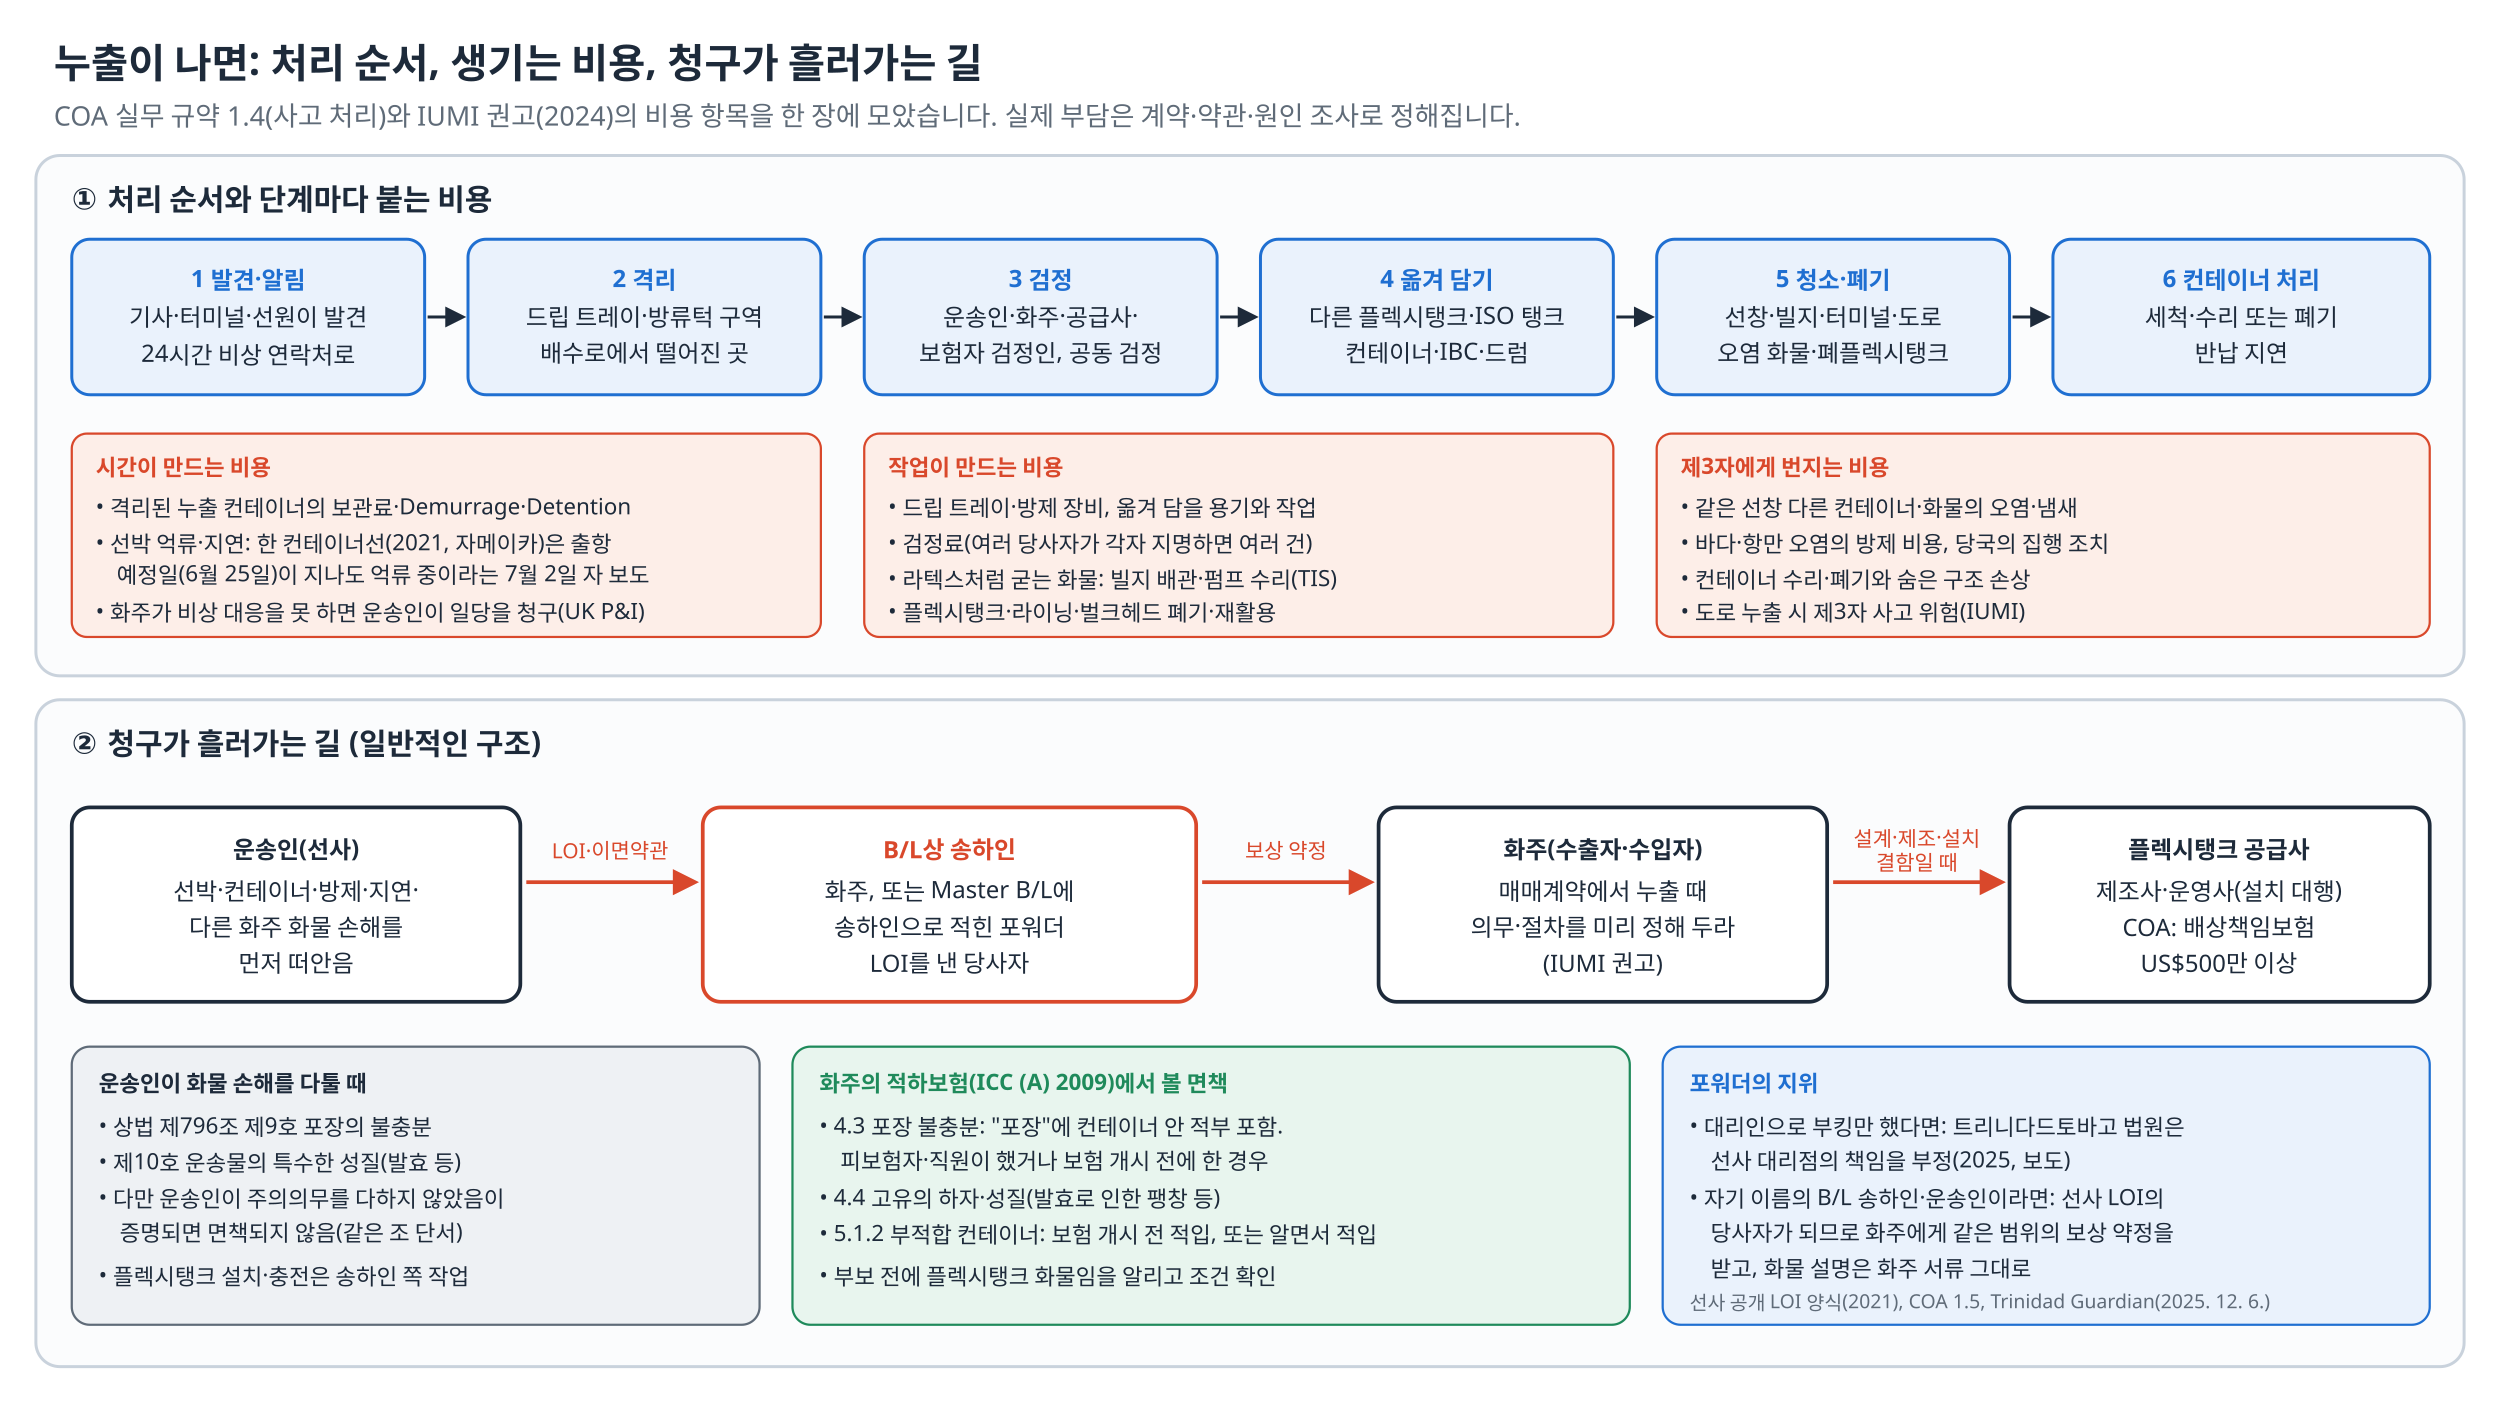
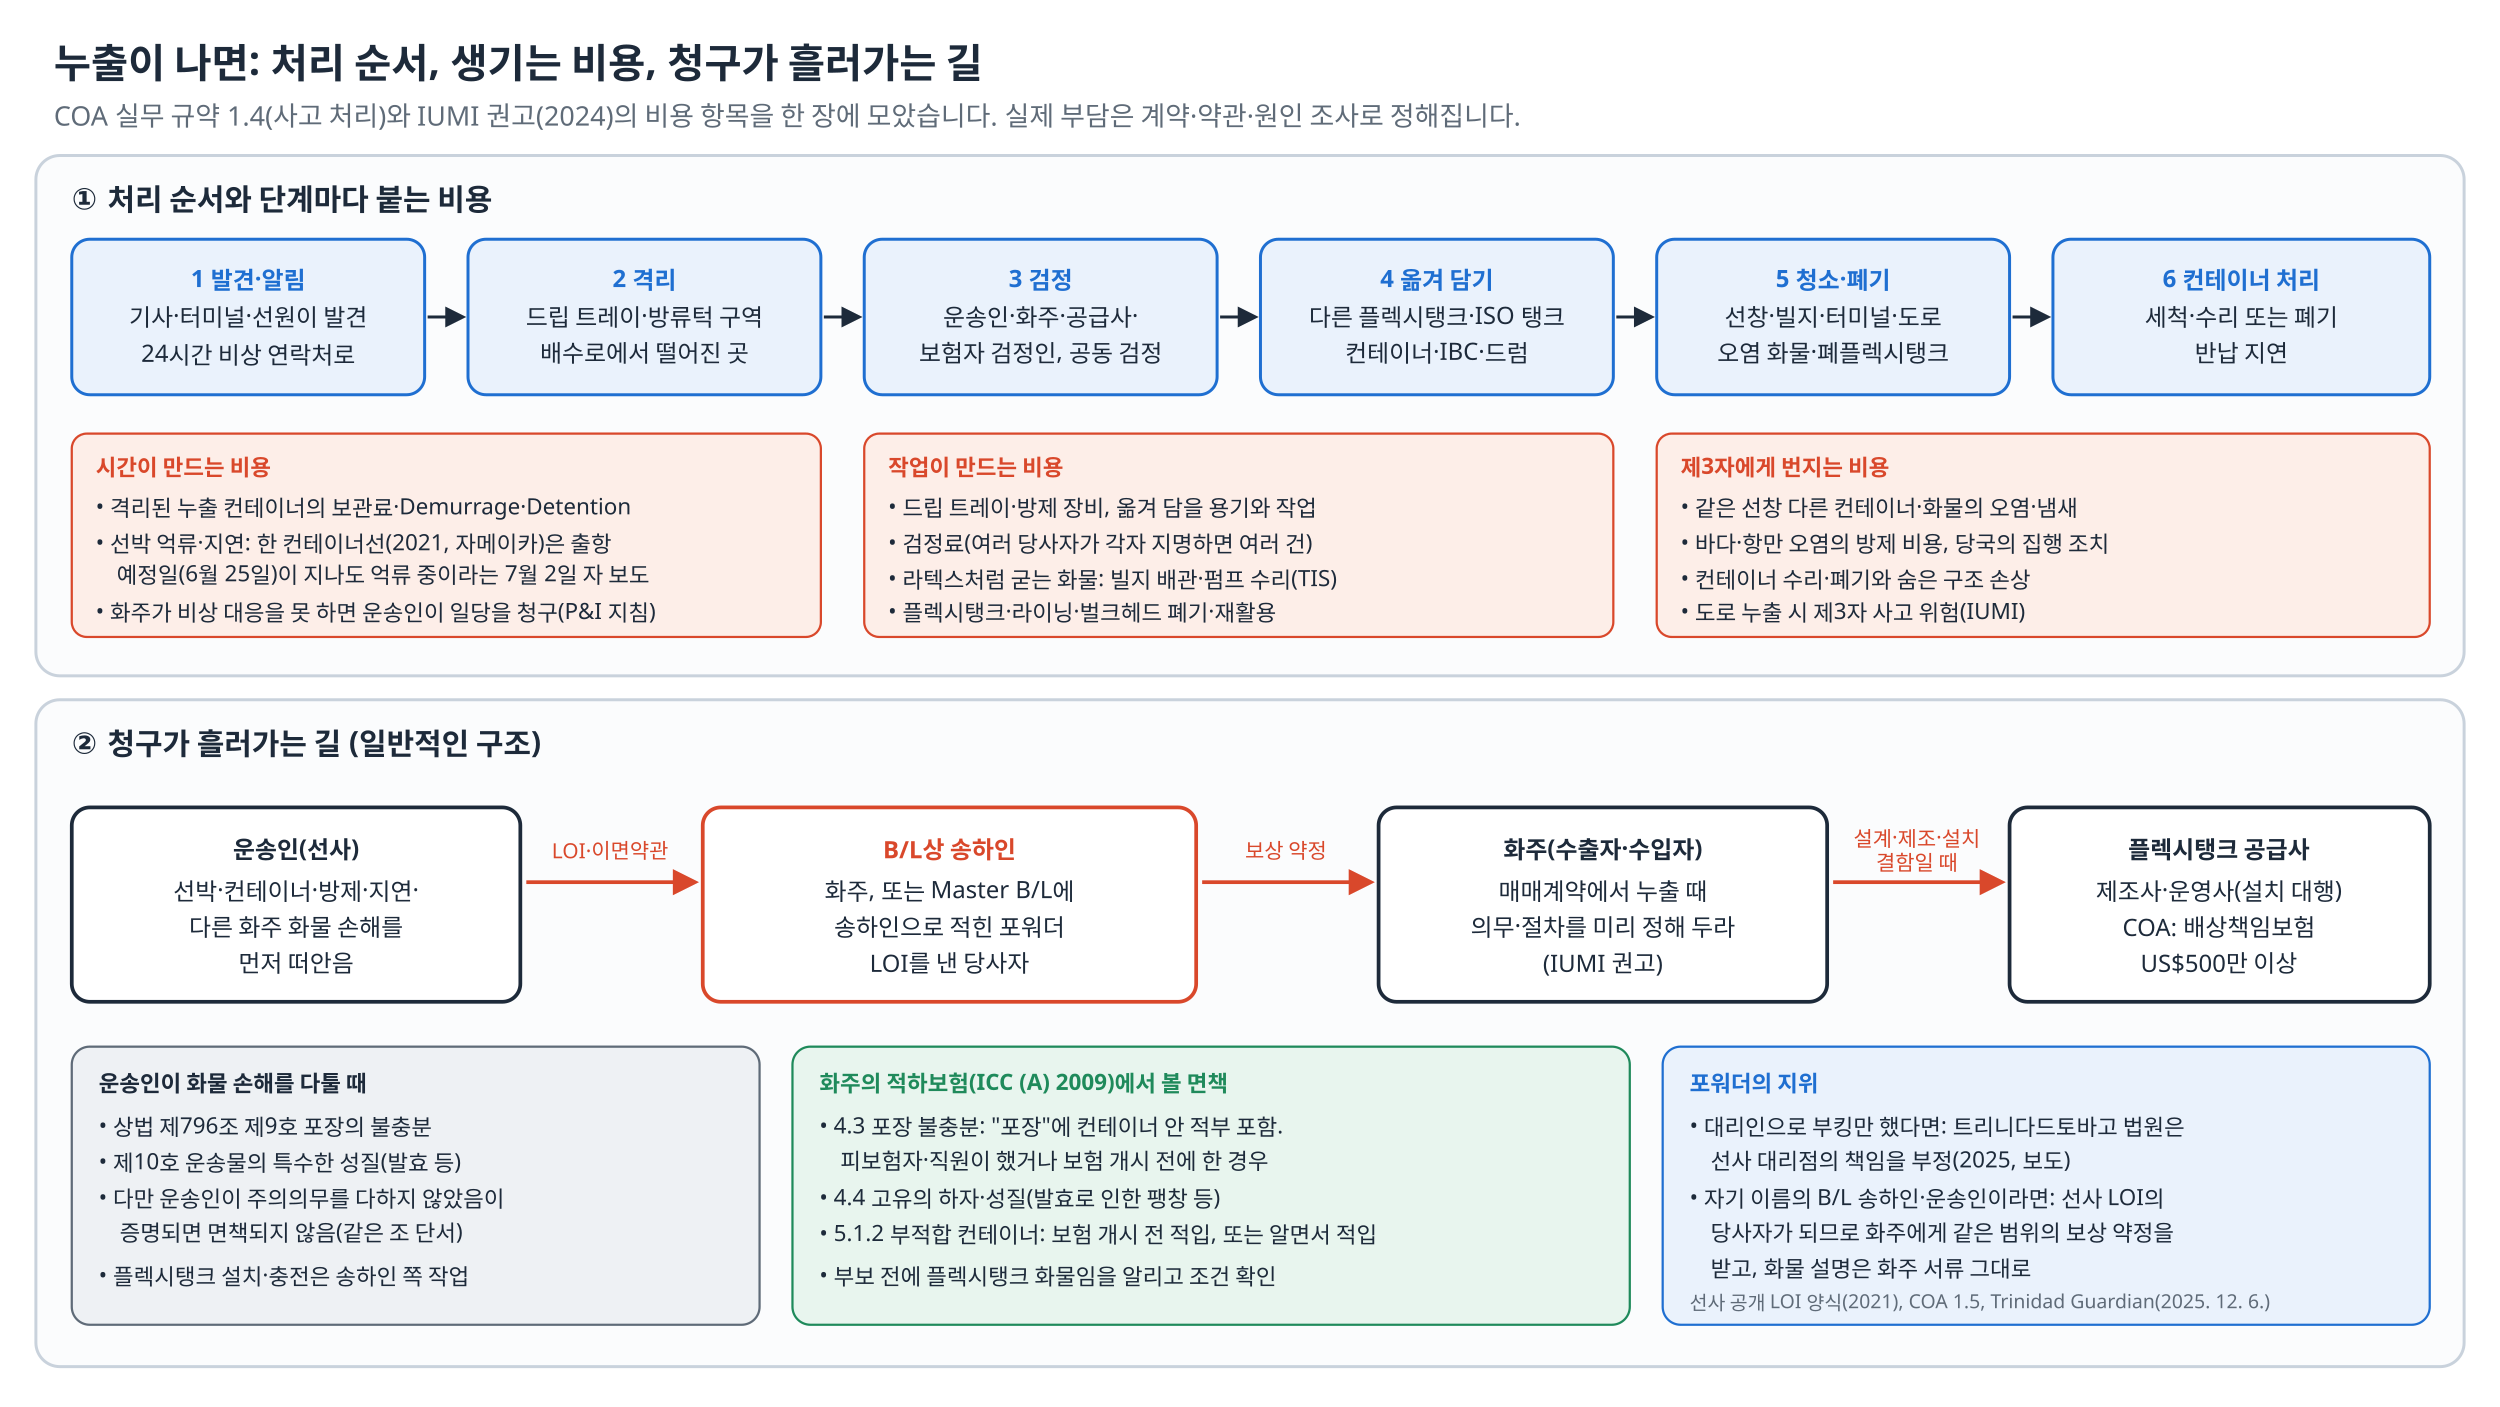
<svg xmlns="http://www.w3.org/2000/svg" viewBox="0 0 1672 941" width="1672" height="941" font-family="Pretendard, 'Noto Sans KR', 'Malgun Gothic', 'Apple SD Gothic Neo', sans-serif">
  <defs>
    <marker id="ak" viewBox="0 0 10 10" refX="8" refY="5" markerWidth="7" markerHeight="7" orient="auto-start-reverse">
      <path d="M0 0 10 5 0 10z" fill="#1d2a3a" />
    </marker>
    <marker id="ar" viewBox="0 0 10 10" refX="8" refY="5" markerWidth="7" markerHeight="7" orient="auto-start-reverse">
      <path d="M0 0 10 5 0 10z" fill="#d9482b" />
    </marker>
    <marker id="ab" viewBox="0 0 10 10" refX="8" refY="5" markerWidth="7" markerHeight="7" orient="auto-start-reverse">
      <path d="M0 0 10 5 0 10z" fill="#1f6fd1" />
    </marker>
    <marker id="ag" viewBox="0 0 10 10" refX="8" refY="5" markerWidth="7" markerHeight="7" orient="auto-start-reverse">
      <path d="M0 0 10 5 0 10z" fill="#1f8a5b" />
    </marker>
  </defs>
  <rect width="1672" height="941" fill="#ffffff" />
  <text x="36" y="52" font-size="27" font-weight="800" fill="#1d2a3a">누출이 나면: 처리 순서, 생기는 비용, 청구가 흘러가는 길</text>
  <text x="36" y="84" font-size="18" fill="#5f6b78">COA 실무 규약 1.4(사고 처리)와 IUMI 권고(2024)의 비용 항목을 한 장에 모았습니다. 실제 부담은 계약·약관·원인 조사로 정해집니다.</text>
  <rect x="24" y="104" width="1624" height="348" rx="16" fill="#fbfcfd" stroke="#c9d2dc" stroke-width="2" />
  <text x="48" y="140" font-size="20" font-weight="800" fill="#1d2a3a">① 처리 순서와 단계마다 붙는 비용</text>
  <g font-size="16">
    <rect x="48" y="160" width="236" height="104" rx="12" fill="#eaf2fc" stroke="#1f6fd1" stroke-width="2" />
    <text x="166" y="192" font-weight="800" fill="#1f6fd1" text-anchor="middle">1 발견·알림</text>
    <text x="166" y="218" fill="#1d2a3a" text-anchor="middle">기사·터미널·선원이 발견</text>
    <text x="166" y="242" fill="#1d2a3a" text-anchor="middle">24시간 비상 연락처로</text>
    <rect x="313" y="160" width="236" height="104" rx="12" fill="#eaf2fc" stroke="#1f6fd1" stroke-width="2" />
    <text x="431" y="192" font-weight="800" fill="#1f6fd1" text-anchor="middle">2 격리</text>
    <text x="431" y="218" fill="#1d2a3a" text-anchor="middle">드립 트레이·방류턱 구역</text>
    <text x="431" y="242" fill="#1d2a3a" text-anchor="middle">배수로에서 떨어진 곳</text>
    <rect x="578" y="160" width="236" height="104" rx="12" fill="#eaf2fc" stroke="#1f6fd1" stroke-width="2" />
    <text x="696" y="192" font-weight="800" fill="#1f6fd1" text-anchor="middle">3 검정</text>
    <text x="696" y="218" fill="#1d2a3a" text-anchor="middle">운송인·화주·공급사·</text>
    <text x="696" y="242" fill="#1d2a3a" text-anchor="middle">보험자 검정인, 공동 검정</text>
    <rect x="843" y="160" width="236" height="104" rx="12" fill="#eaf2fc" stroke="#1f6fd1" stroke-width="2" />
    <text x="961" y="192" font-weight="800" fill="#1f6fd1" text-anchor="middle">4 옮겨 담기</text>
    <text x="961" y="218" fill="#1d2a3a" text-anchor="middle">다른 플렉시탱크·ISO 탱크</text>
    <text x="961" y="242" fill="#1d2a3a" text-anchor="middle">컨테이너·IBC·드럼</text>
    <rect x="1108" y="160" width="236" height="104" rx="12" fill="#eaf2fc" stroke="#1f6fd1" stroke-width="2" />
    <text x="1226" y="192" font-weight="800" fill="#1f6fd1" text-anchor="middle">5 청소·폐기</text>
    <text x="1226" y="218" fill="#1d2a3a" text-anchor="middle">선창·빌지·터미널·도로</text>
    <text x="1226" y="242" fill="#1d2a3a" text-anchor="middle">오염 화물·폐플렉시탱크</text>
    <rect x="1373" y="160" width="252" height="104" rx="12" fill="#eaf2fc" stroke="#1f6fd1" stroke-width="2" />
    <text x="1499" y="192" font-weight="800" fill="#1f6fd1" text-anchor="middle">6 컨테이너 처리</text>
    <text x="1499" y="218" fill="#1d2a3a" text-anchor="middle">세척·수리 또는 폐기</text>
    <text x="1499" y="242" fill="#1d2a3a" text-anchor="middle">반납 지연</text>
  </g>
  <g stroke="#1d2a3a" stroke-width="2" marker-end="url(#ak)">
    <line x1="286" y1="212" x2="309" y2="212" />
    <line x1="551" y1="212" x2="574" y2="212" />
    <line x1="816" y1="212" x2="839" y2="212" />
    <line x1="1081" y1="212" x2="1104" y2="212" />
    <line x1="1346" y1="212" x2="1369" y2="212" />
  </g>
  <g font-size="15">
    <rect x="48" y="290" width="501" height="136" rx="10" fill="#fdeee8" stroke="#d9482b" stroke-width="1.5" />
    <text x="64" y="318" font-weight="800" fill="#d9482b">시간이 만드는 비용</text>
    <text x="64" y="344" fill="#1d2a3a">• 격리된 누출 컨테이너의 보관료·Demurrage·Detention</text>
    <text x="64" y="368" fill="#1d2a3a">• 선박 억류·지연: 한 컨테이너선(2021, 자메이카)은 출항</text>
    <text x="78" y="390" fill="#1d2a3a">예정일(6월 25일)이 지나도 억류 중이라는 7월 2일 자 보도</text>
-     <text x="64" y="414" fill="#1d2a3a">• 화주가 비상 대응을 못 하면 운송인이 일당을 청구(UK P&amp;I)</text>
+     <text x="64" y="414" fill="#1d2a3a">• 화주가 비상 대응을 못 하면 운송인이 일당을 청구(P&amp;I 지침)</text>
    <rect x="578" y="290" width="501" height="136" rx="10" fill="#fdeee8" stroke="#d9482b" stroke-width="1.5" />
    <text x="594" y="318" font-weight="800" fill="#d9482b">작업이 만드는 비용</text>
    <text x="594" y="344" fill="#1d2a3a">• 드립 트레이·방제 장비, 옮겨 담을 용기와 작업</text>
    <text x="594" y="368" fill="#1d2a3a">• 검정료(여러 당사자가 각자 지명하면 여러 건)</text>
    <text x="594" y="392" fill="#1d2a3a">• 라텍스처럼 굳는 화물: 빌지 배관·펌프 수리(TIS)</text>
    <text x="594" y="414" fill="#1d2a3a">• 플렉시탱크·라이닝·벌크헤드 폐기·재활용</text>
    <rect x="1108" y="290" width="517" height="136" rx="10" fill="#fdeee8" stroke="#d9482b" stroke-width="1.5" />
    <text x="1124" y="318" font-weight="800" fill="#d9482b">제3자에게 번지는 비용</text>
    <text x="1124" y="344" fill="#1d2a3a">• 같은 선창 다른 컨테이너·화물의 오염·냄새</text>
    <text x="1124" y="368" fill="#1d2a3a">• 바다·항만 오염의 방제 비용, 당국의 집행 조치</text>
    <text x="1124" y="392" fill="#1d2a3a">• 컨테이너 수리·폐기와 숨은 구조 손상</text>
    <text x="1124" y="414" fill="#1d2a3a">• 도로 누출 시 제3자 사고 위험(IUMI)</text>
  </g>
  <rect x="24" y="468" width="1624" height="446" rx="16" fill="#fbfcfd" stroke="#c9d2dc" stroke-width="2" />
  <text x="48" y="504" font-size="20" font-weight="800" fill="#1d2a3a">② 청구가 흘러가는 길 (일반적인 구조)</text>
  <g font-size="16">
    <rect x="48" y="540" width="300" height="130" rx="12" fill="#ffffff" stroke="#1d2a3a" stroke-width="2.5" />
    <text x="198" y="574" font-weight="800" fill="#1d2a3a" text-anchor="middle">운송인(선사)</text>
    <text x="198" y="602" fill="#1d2a3a" text-anchor="middle">선박·컨테이너·방제·지연·</text>
    <text x="198" y="626" fill="#1d2a3a" text-anchor="middle">다른 화주 화물 손해를</text>
    <text x="198" y="650" fill="#1d2a3a" text-anchor="middle">먼저 떠안음</text>
    <rect x="470" y="540" width="330" height="130" rx="12" fill="#ffffff" stroke="#d9482b" stroke-width="2.5" />
    <text x="635" y="574" font-weight="800" fill="#d9482b" text-anchor="middle">B/L상 송하인</text>
    <text x="635" y="602" fill="#1d2a3a" text-anchor="middle">화주, 또는 Master B/L에</text>
    <text x="635" y="626" fill="#1d2a3a" text-anchor="middle">송하인으로 적힌 포워더</text>
    <text x="635" y="650" fill="#1d2a3a" text-anchor="middle">LOI를 낸 당사자</text>
    <rect x="922" y="540" width="300" height="130" rx="12" fill="#ffffff" stroke="#1d2a3a" stroke-width="2.5" />
    <text x="1072" y="574" font-weight="800" fill="#1d2a3a" text-anchor="middle">화주(수출자·수입자)</text>
    <text x="1072" y="602" fill="#1d2a3a" text-anchor="middle">매매계약에서 누출 때</text>
    <text x="1072" y="626" fill="#1d2a3a" text-anchor="middle">의무·절차를 미리 정해 두라</text>
    <text x="1072" y="650" fill="#1d2a3a" text-anchor="middle">(IUMI 권고)</text>
    <rect x="1344" y="540" width="281" height="130" rx="12" fill="#ffffff" stroke="#1d2a3a" stroke-width="2.5" />
    <text x="1484" y="574" font-weight="800" fill="#1d2a3a" text-anchor="middle">플렉시탱크 공급사</text>
    <text x="1484" y="602" fill="#1d2a3a" text-anchor="middle">제조사·운영사(설치 대행)</text>
    <text x="1484" y="626" fill="#1d2a3a" text-anchor="middle">COA: 배상책임보험</text>
    <text x="1484" y="650" fill="#1d2a3a" text-anchor="middle">US$500만 이상</text>
  </g>
  <g stroke-width="2.5">
    <line x1="352" y1="590" x2="464" y2="590" stroke="#d9482b" marker-end="url(#ar)" />
    <line x1="804" y1="590" x2="916" y2="590" stroke="#d9482b" marker-end="url(#ar)" />
    <line x1="1226" y1="590" x2="1338" y2="590" stroke="#d9482b" marker-end="url(#ar)" />
  </g>
  <g font-size="14" fill="#d9482b" text-anchor="middle">
    <text x="408" y="574">LOI·이면약관</text>
    <text x="860" y="574">보상 약정</text>
    <text x="1282" y="566">설계·제조·설치</text>
    <text x="1282" y="582">결함일 때</text>
  </g>
  <g font-size="15">
    <rect x="48" y="700" width="460" height="186" rx="12" fill="#eef1f4" stroke="#5f6b78" stroke-width="1.5" />
    <text x="66" y="730" font-weight="800" fill="#1d2a3a">운송인이 화물 손해를 다툴 때</text>
    <text x="66" y="758" fill="#1d2a3a">• 상법 제796조 제9호 포장의 불충분</text>
    <text x="66" y="782" fill="#1d2a3a">• 제10호 운송물의 특수한 성질(발효 등)</text>
    <text x="66" y="806" fill="#1d2a3a">• 다만 운송인이 주의의무를 다하지 않았음이</text>
    <text x="80" y="830" fill="#1d2a3a">증명되면 면책되지 않음(같은 조 단서)</text>
    <text x="66" y="858" fill="#1d2a3a">• 플렉시탱크 설치·충전은 송하인 쪽 작업</text>
    <rect x="530" y="700" width="560" height="186" rx="12" fill="#e8f5ee" stroke="#1f8a5b" stroke-width="1.5" />
    <text x="548" y="730" font-weight="800" fill="#1f8a5b">화주의 적하보험(ICC (A) 2009)에서 볼 면책</text>
    <text x="548" y="758" fill="#1d2a3a">• 4.3 포장 불충분: "포장"에 컨테이너 안 적부 포함.</text>
    <text x="562" y="782" fill="#1d2a3a">피보험자·직원이 했거나 보험 개시 전에 한 경우</text>
    <text x="548" y="806" fill="#1d2a3a">• 4.4 고유의 하자·성질(발효로 인한 팽창 등)</text>
    <text x="548" y="830" fill="#1d2a3a">• 5.1.2 부적합 컨테이너: 보험 개시 전 적입, 또는 알면서 적입</text>
    <text x="548" y="858" fill="#1d2a3a">• 부보 전에 플렉시탱크 화물임을 알리고 조건 확인</text>
    <rect x="1112" y="700" width="513" height="186" rx="12" fill="#eaf2fc" stroke="#1f6fd1" stroke-width="1.5" />
    <text x="1130" y="730" font-weight="800" fill="#1f6fd1">포워더의 지위</text>
    <text x="1130" y="758" fill="#1d2a3a">• 대리인으로 부킹만 했다면: 트리니다드토바고 법원은</text>
    <text x="1144" y="782" fill="#1d2a3a">선사 대리점의 책임을 부정(2025, 보도)</text>
    <text x="1130" y="806" fill="#1d2a3a">• 자기 이름의 B/L 송하인·운송인이라면: 선사 LOI의</text>
    <text x="1144" y="830" fill="#1d2a3a">당사자가 되므로 화주에게 같은 범위의 보상 약정을</text>
    <text x="1144" y="854" fill="#1d2a3a">받고, 화물 설명은 화주 서류 그대로</text>
    <text x="1130" y="876" font-size="13" fill="#5f6b78">선사 공개 LOI 양식(2021), COA 1.5, Trinidad Guardian(2025. 12. 6.)</text>
  </g>
</svg>
